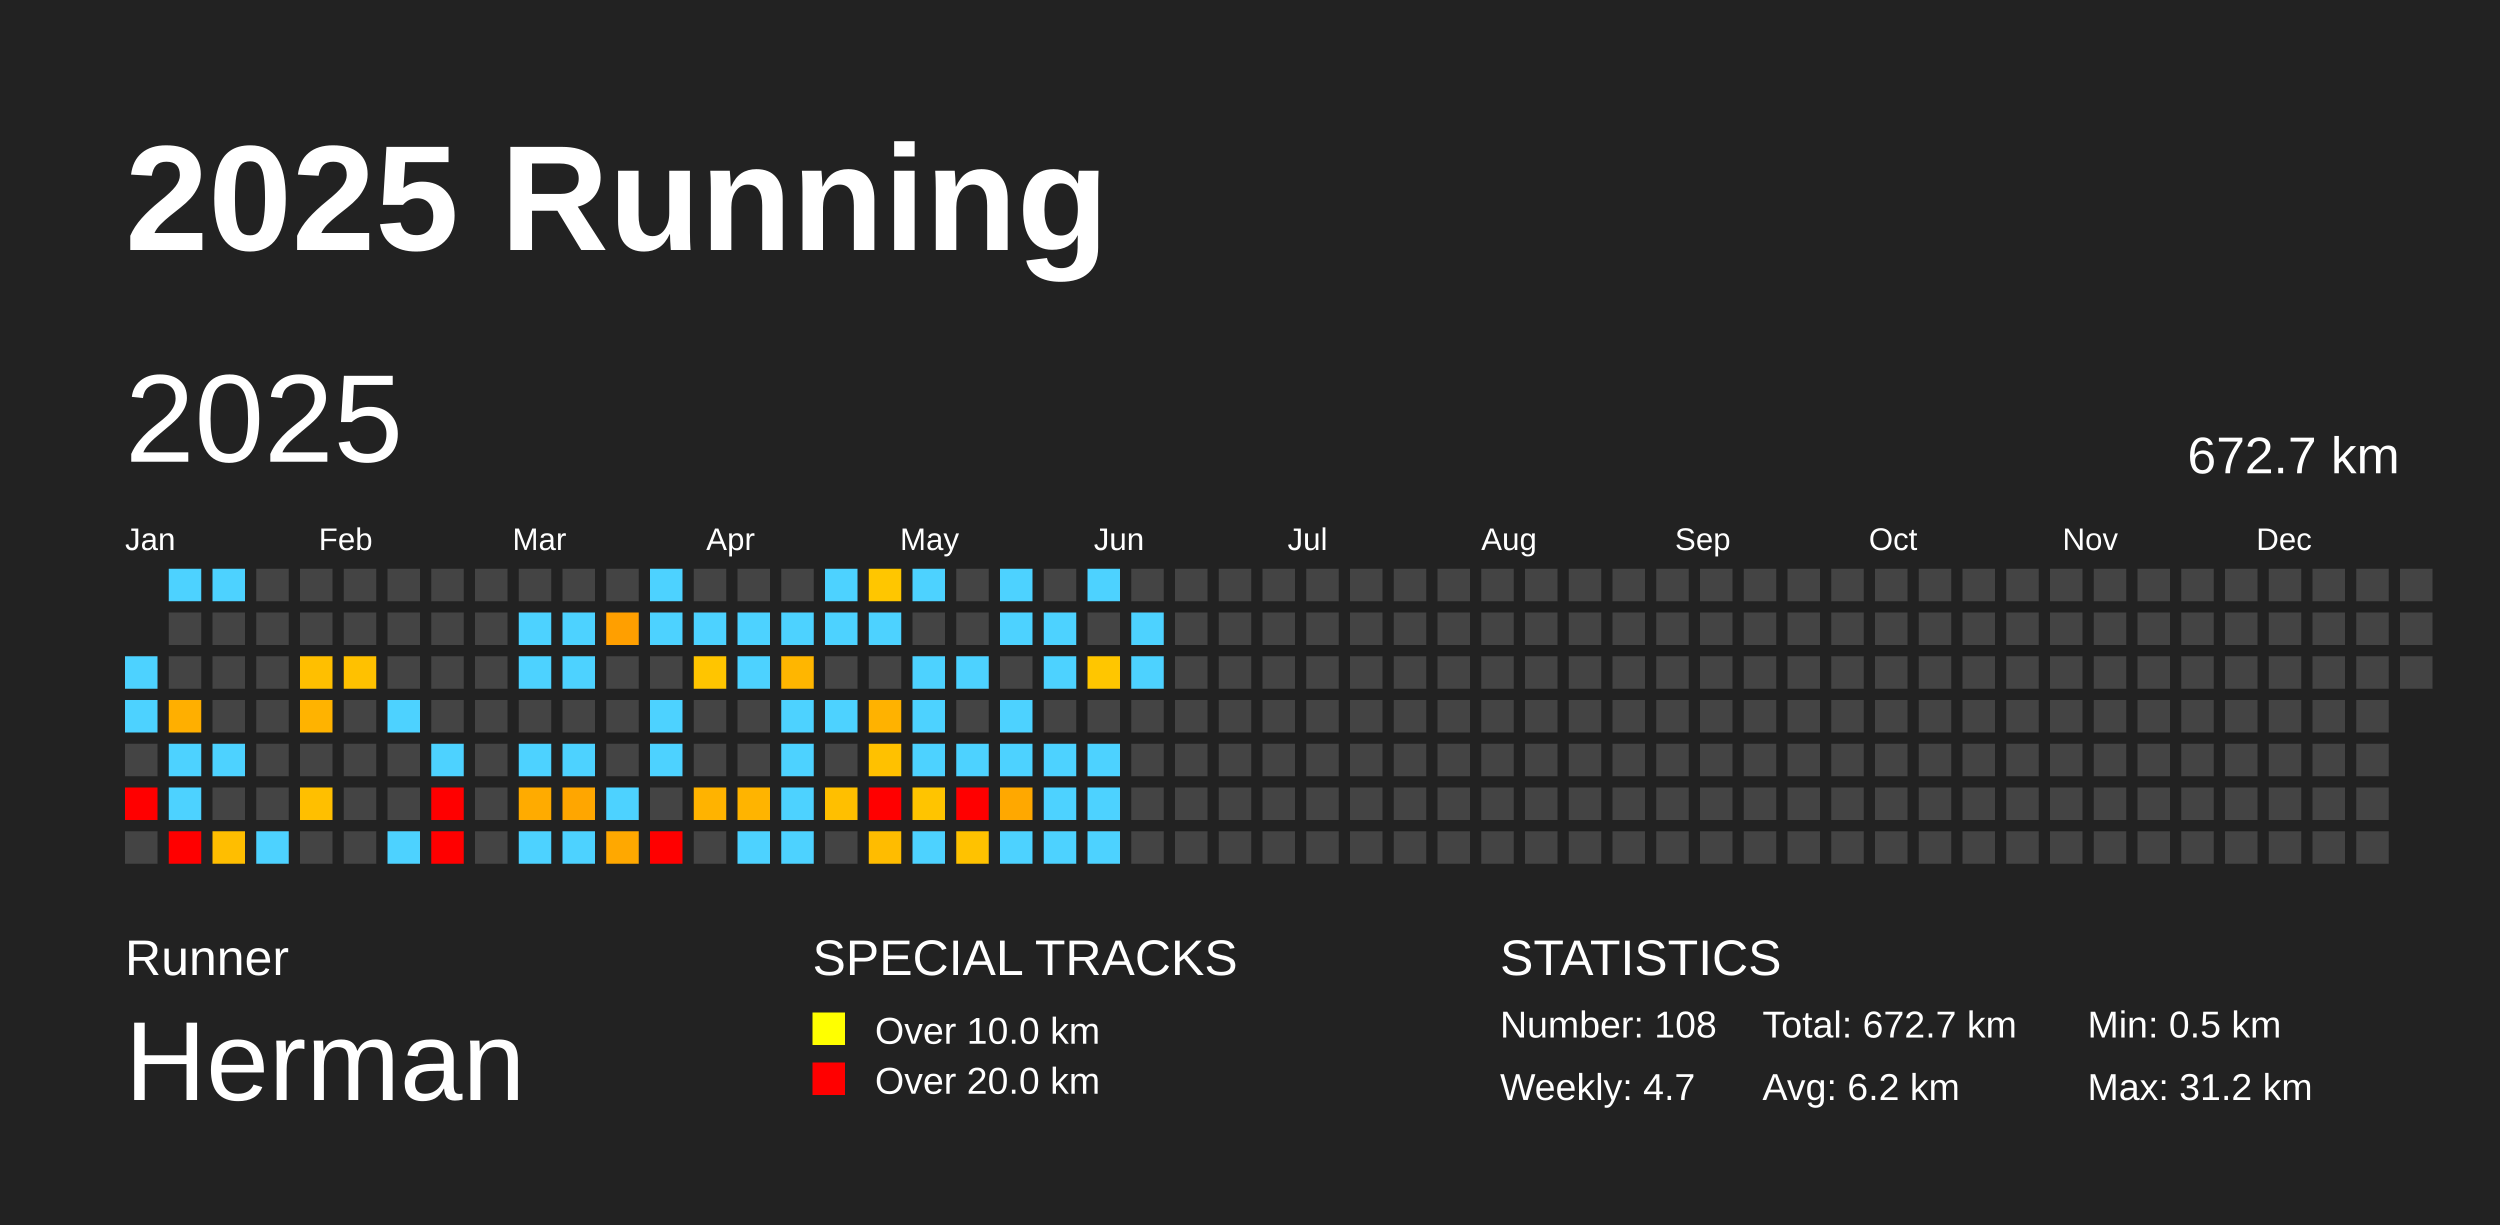
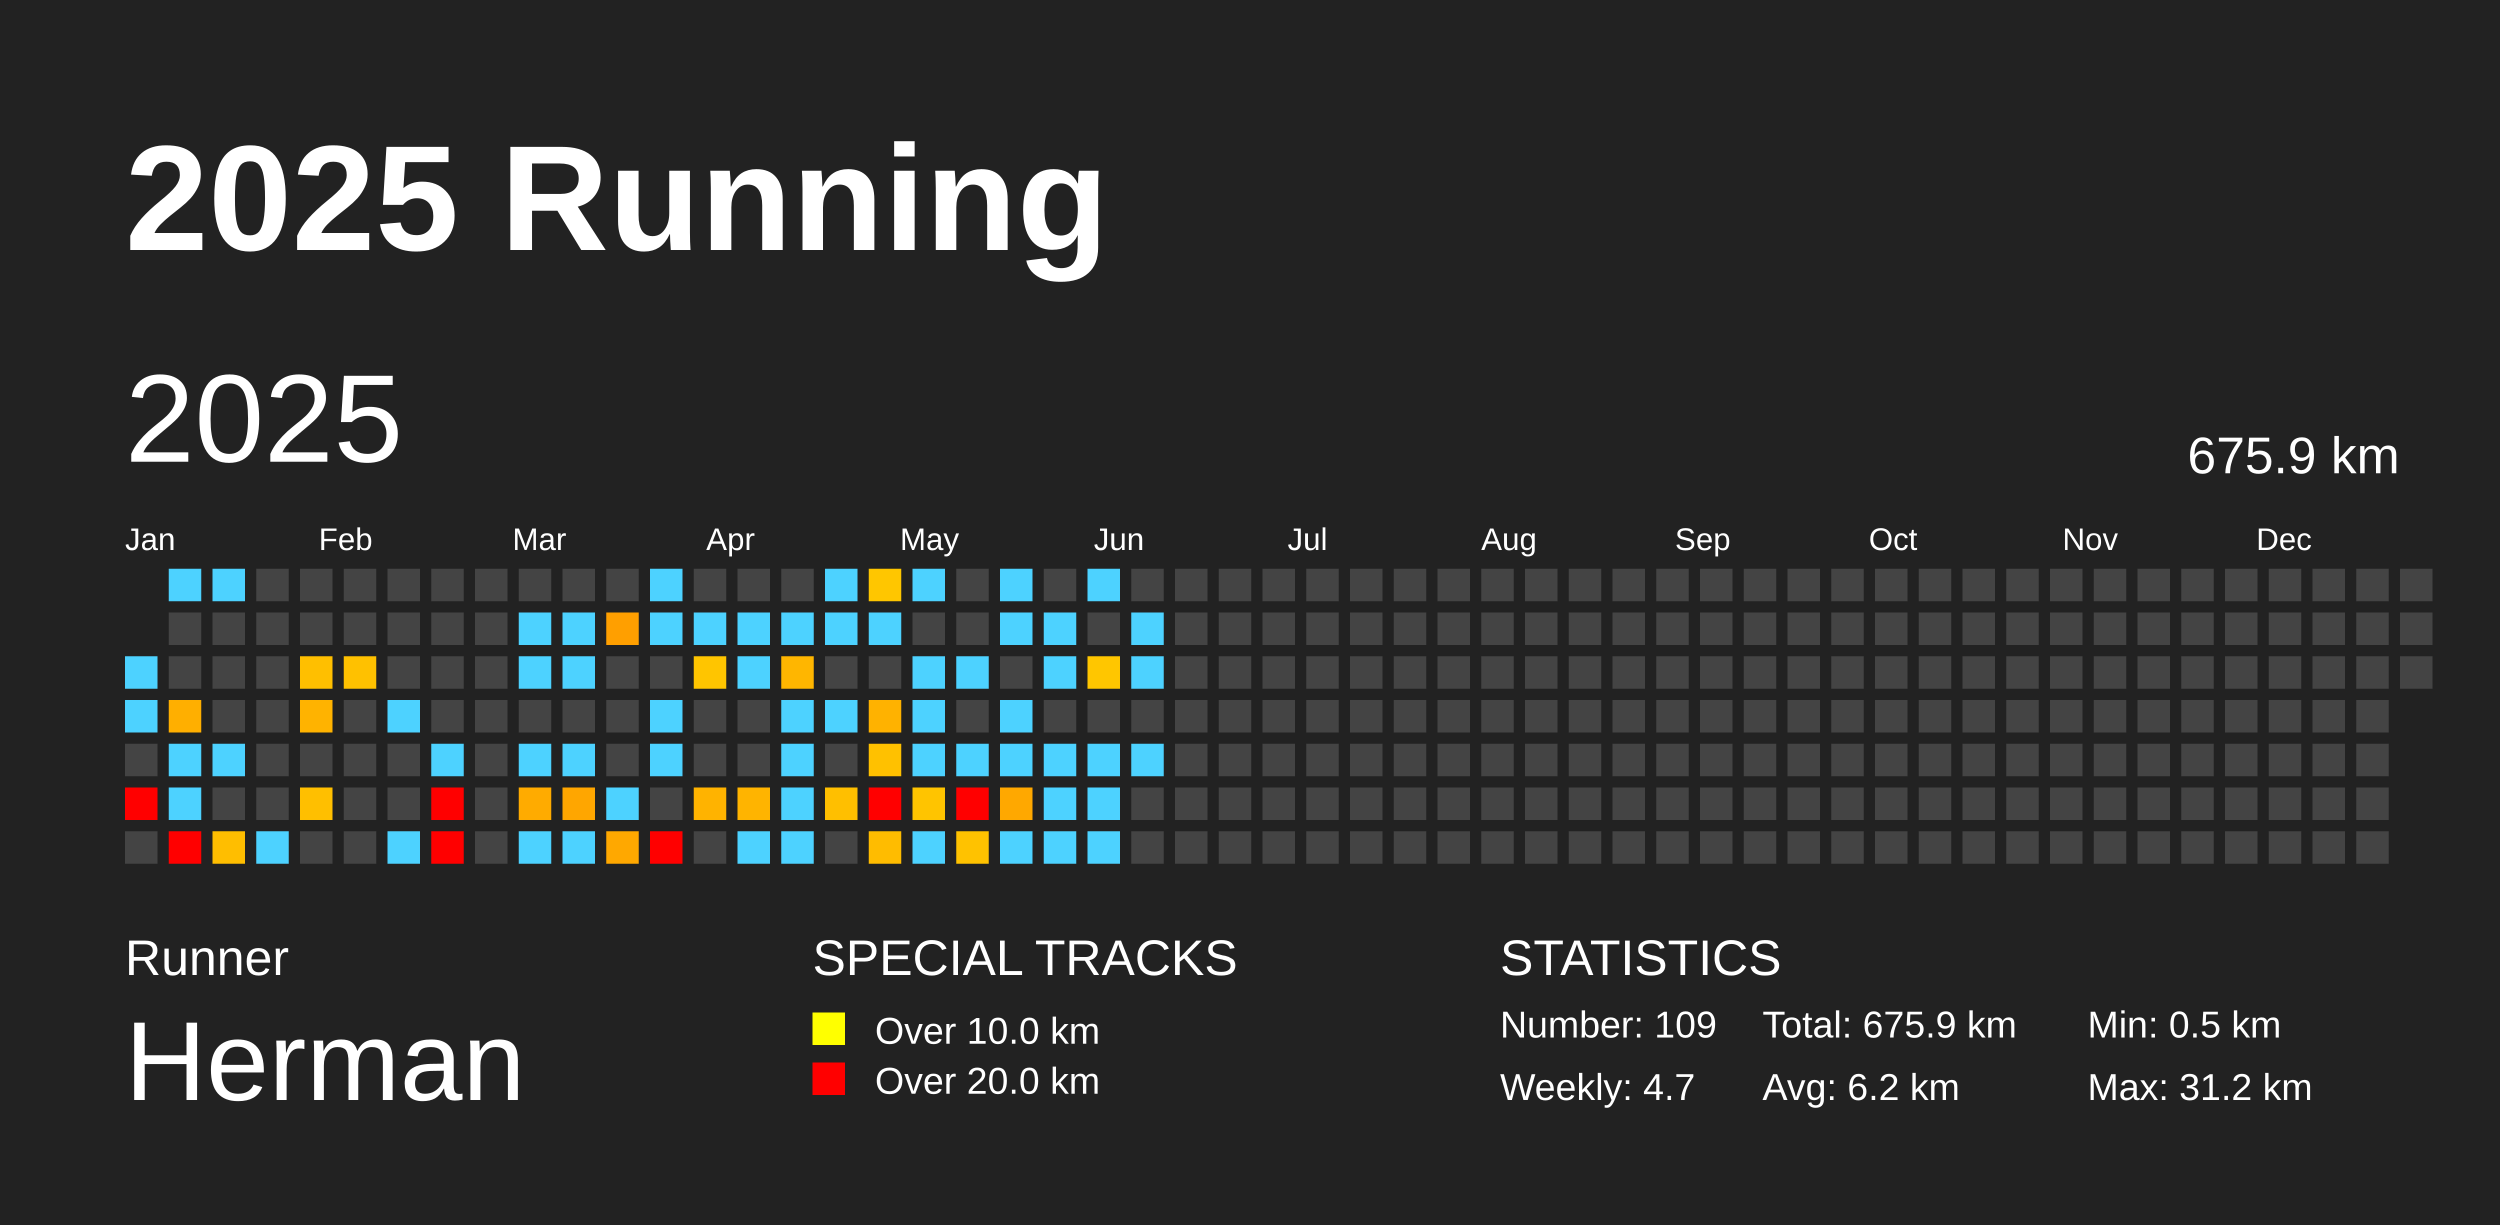
<svg xmlns="http://www.w3.org/2000/svg" baseProfile="full" height="98mm" version="1.1" viewBox="0,0,200,98" width="200mm">
  <defs />
  <rect fill="#222222" height="98" width="200" x="0" y="0" />
  <text fill="#FFFFFF" style="font-size:12px; font-family:Arial; font-weight:bold;" x="10" y="20">2025 Running</text>
  <text fill="#FFFFFF" style="font-size:4px; font-family:Arial" x="10" y="78">Runner</text>
  <text fill="#FFFFFF" style="font-size:9px; font-family:Arial" x="10" y="88">Herman</text>
  <text fill="#FFFFFF" style="font-size:4px; font-family:Arial" x="65" y="78">SPECIAL TRACKS</text>
  <rect fill="yellow" height="2.6" width="2.6" x="65" y="81" />
  <text fill="#FFFFFF" style="font-size:3px; font-family:Arial" x="70" y="83.5">Over 10.0 km</text>
  <rect fill="red" height="2.6" width="2.6" x="65" y="85" />
  <text fill="#FFFFFF" style="font-size:3px; font-family:Arial" x="70" y="87.5">Over 20.0 km</text>
  <text fill="#FFFFFF" style="font-size:4px; font-family:Arial" x="120" y="78">STATISTICS</text>
-   <text fill="#FFFFFF" style="font-size:3px; font-family:Arial" x="120" y="83">Number: 108</text>
+   <text fill="#FFFFFF" style="font-size:3px; font-family:Arial" x="120" y="83">Number: 109</text>
  <text fill="#FFFFFF" style="font-size:3px; font-family:Arial" x="120" y="88">Weekly: 4.7</text>
-   <text fill="#FFFFFF" style="font-size:3px; font-family:Arial" x="141" y="83">Total: 672.7 km</text>
+   <text fill="#FFFFFF" style="font-size:3px; font-family:Arial" x="141" y="83">Total: 675.9 km</text>
  <text fill="#FFFFFF" style="font-size:3px; font-family:Arial" x="141" y="88">Avg: 6.2 km</text>
  <text fill="#FFFFFF" style="font-size:3px; font-family:Arial" x="167" y="83">Min: 0.5 km</text>
  <text fill="#FFFFFF" style="font-size:3px; font-family:Arial" x="167" y="88">Max: 31.2 km</text>
  <text dominant-baseline="hanging" fill="#FFFFFF" style="font-size:10.0px; font-family:Arial;" x="10" y="30">2025</text>
-   <text dominant-baseline="hanging" fill="#FFFFFF" style="font-size:4.125px; font-family:Arial;" x="175" y="35">672.7 km</text>
+   <text dominant-baseline="hanging" fill="#FFFFFF" style="font-size:4.125px; font-family:Arial;" x="175" y="35">675.9 km</text>
  <text fill="#FFFFFF" style="font-size:2.5px; font-family:Arial" x="10.0" y="44">Jan</text>
  <text fill="#FFFFFF" style="font-size:2.5px; font-family:Arial" x="25.5" y="44">Feb</text>
  <text fill="#FFFFFF" style="font-size:2.5px; font-family:Arial" x="41.0" y="44">Mar</text>
  <text fill="#FFFFFF" style="font-size:2.5px; font-family:Arial" x="56.5" y="44">Apr</text>
  <text fill="#FFFFFF" style="font-size:2.5px; font-family:Arial" x="72.0" y="44">May</text>
  <text fill="#FFFFFF" style="font-size:2.5px; font-family:Arial" x="87.5" y="44">Jun</text>
  <text fill="#FFFFFF" style="font-size:2.5px; font-family:Arial" x="103.0" y="44">Jul</text>
  <text fill="#FFFFFF" style="font-size:2.5px; font-family:Arial" x="118.5" y="44">Aug</text>
  <text fill="#FFFFFF" style="font-size:2.5px; font-family:Arial" x="134.0" y="44">Sep</text>
  <text fill="#FFFFFF" style="font-size:2.5px; font-family:Arial" x="149.5" y="44">Oct</text>
  <text fill="#FFFFFF" style="font-size:2.5px; font-family:Arial" x="165.0" y="44">Nov</text>
  <text fill="#FFFFFF" style="font-size:2.5px; font-family:Arial" x="180.5" y="44">Dec</text>
  <rect fill="#4dd2ff" height="2.6" width="2.6" x="10.0" y="52.5" />
  <rect fill="#4dd2ff" height="2.6" width="2.6" x="10.0" y="56.0" />
  <rect fill="#444444" height="2.6" width="2.6" x="10.0" y="59.5" />
  <rect fill="red" height="2.6" width="2.6" x="10.0" y="63.0" />
  <rect fill="#444444" height="2.6" width="2.6" x="10.0" y="66.5" />
  <rect fill="#4dd2ff" height="2.6" width="2.6" x="13.5" y="45.5" />
  <rect fill="#444444" height="2.6" width="2.6" x="13.5" y="49.0" />
  <rect fill="#444444" height="2.6" width="2.6" x="13.5" y="52.5" />
  <rect fill="#ffaf00" height="2.6" width="2.6" x="13.5" y="56.0" />
  <rect fill="#4dd2ff" height="2.6" width="2.6" x="13.5" y="59.5" />
  <rect fill="#4dd2ff" height="2.6" width="2.6" x="13.5" y="63.0" />
  <rect fill="red" height="2.6" width="2.6" x="13.5" y="66.5" />
  <rect fill="#4dd2ff" height="2.6" width="2.6" x="17.0" y="45.5" />
  <rect fill="#444444" height="2.6" width="2.6" x="17.0" y="49.0" />
  <rect fill="#444444" height="2.6" width="2.6" x="17.0" y="52.5" />
  <rect fill="#444444" height="2.6" width="2.6" x="17.0" y="56.0" />
  <rect fill="#4dd2ff" height="2.6" width="2.6" x="17.0" y="59.5" />
  <rect fill="#444444" height="2.6" width="2.6" x="17.0" y="63.0" />
  <rect fill="#ffbe00" height="2.6" width="2.6" x="17.0" y="66.5" />
  <rect fill="#444444" height="2.6" width="2.6" x="20.5" y="45.5" />
  <rect fill="#444444" height="2.6" width="2.6" x="20.5" y="49.0" />
  <rect fill="#444444" height="2.6" width="2.6" x="20.5" y="52.5" />
  <rect fill="#444444" height="2.6" width="2.6" x="20.5" y="56.0" />
  <rect fill="#444444" height="2.6" width="2.6" x="20.5" y="59.5" />
  <rect fill="#444444" height="2.6" width="2.6" x="20.5" y="63.0" />
  <rect fill="#4dd2ff" height="2.6" width="2.6" x="20.5" y="66.5" />
  <rect fill="#444444" height="2.6" width="2.6" x="24.0" y="45.5" />
  <rect fill="#444444" height="2.6" width="2.6" x="24.0" y="49.0" />
  <rect fill="#ffbf00" height="2.6" width="2.6" x="24.0" y="52.5" />
  <rect fill="#ffb300" height="2.6" width="2.6" x="24.0" y="56.0" />
  <rect fill="#444444" height="2.6" width="2.6" x="24.0" y="59.5" />
  <rect fill="#ffbf00" height="2.6" width="2.6" x="24.0" y="63.0" />
  <rect fill="#444444" height="2.6" width="2.6" x="24.0" y="66.5" />
  <rect fill="#444444" height="2.6" width="2.6" x="27.5" y="45.5" />
  <rect fill="#444444" height="2.6" width="2.6" x="27.5" y="49.0" />
  <rect fill="#ffc100" height="2.6" width="2.6" x="27.5" y="52.5" />
  <rect fill="#444444" height="2.6" width="2.6" x="27.5" y="56.0" />
  <rect fill="#444444" height="2.6" width="2.6" x="27.5" y="59.5" />
  <rect fill="#444444" height="2.6" width="2.6" x="27.5" y="63.0" />
  <rect fill="#444444" height="2.6" width="2.6" x="27.5" y="66.5" />
  <rect fill="#444444" height="2.6" width="2.6" x="31.0" y="45.5" />
  <rect fill="#444444" height="2.6" width="2.6" x="31.0" y="49.0" />
  <rect fill="#444444" height="2.6" width="2.6" x="31.0" y="52.5" />
  <rect fill="#4dd2ff" height="2.6" width="2.6" x="31.0" y="56.0" />
  <rect fill="#444444" height="2.6" width="2.6" x="31.0" y="59.5" />
  <rect fill="#444444" height="2.6" width="2.6" x="31.0" y="63.0" />
  <rect fill="#4dd2ff" height="2.6" width="2.6" x="31.0" y="66.5" />
  <rect fill="#444444" height="2.6" width="2.6" x="34.5" y="45.5" />
  <rect fill="#444444" height="2.6" width="2.6" x="34.5" y="49.0" />
  <rect fill="#444444" height="2.6" width="2.6" x="34.5" y="52.5" />
  <rect fill="#444444" height="2.6" width="2.6" x="34.5" y="56.0" />
  <rect fill="#4dd2ff" height="2.6" width="2.6" x="34.5" y="59.5" />
  <rect fill="red" height="2.6" width="2.6" x="34.5" y="63.0" />
  <rect fill="red" height="2.6" width="2.6" x="34.5" y="66.5" />
  <rect fill="#444444" height="2.6" width="2.6" x="38.0" y="45.5" />
  <rect fill="#444444" height="2.6" width="2.6" x="38.0" y="49.0" />
  <rect fill="#444444" height="2.6" width="2.6" x="38.0" y="52.5" />
  <rect fill="#444444" height="2.6" width="2.6" x="38.0" y="56.0" />
  <rect fill="#444444" height="2.6" width="2.6" x="38.0" y="59.5" />
  <rect fill="#444444" height="2.6" width="2.6" x="38.0" y="63.0" />
  <rect fill="#444444" height="2.6" width="2.6" x="38.0" y="66.5" />
  <rect fill="#444444" height="2.6" width="2.6" x="41.5" y="45.5" />
  <rect fill="#4dd2ff" height="2.6" width="2.6" x="41.5" y="49.0" />
  <rect fill="#4dd2ff" height="2.6" width="2.6" x="41.5" y="52.5" />
  <rect fill="#444444" height="2.6" width="2.6" x="41.5" y="56.0" />
  <rect fill="#4dd2ff" height="2.6" width="2.6" x="41.5" y="59.5" />
  <rect fill="#ffab00" height="2.6" width="2.6" x="41.5" y="63.0" />
  <rect fill="#4dd2ff" height="2.6" width="2.6" x="41.5" y="66.5" />
  <rect fill="#444444" height="2.6" width="2.6" x="45.0" y="45.5" />
  <rect fill="#4dd2ff" height="2.6" width="2.6" x="45.0" y="49.0" />
  <rect fill="#4dd2ff" height="2.6" width="2.6" x="45.0" y="52.5" />
  <rect fill="#444444" height="2.6" width="2.6" x="45.0" y="56.0" />
  <rect fill="#4dd2ff" height="2.6" width="2.6" x="45.0" y="59.5" />
  <rect fill="#ffa600" height="2.6" width="2.6" x="45.0" y="63.0" />
  <rect fill="#4dd2ff" height="2.6" width="2.6" x="45.0" y="66.5" />
  <rect fill="#444444" height="2.6" width="2.6" x="48.5" y="45.5" />
  <rect fill="#ff9f00" height="2.6" width="2.6" x="48.5" y="49.0" />
  <rect fill="#444444" height="2.6" width="2.6" x="48.5" y="52.5" />
  <rect fill="#444444" height="2.6" width="2.6" x="48.5" y="56.0" />
  <rect fill="#444444" height="2.6" width="2.6" x="48.5" y="59.5" />
  <rect fill="#4dd2ff" height="2.6" width="2.6" x="48.5" y="63.0" />
  <rect fill="#ffa800" height="2.6" width="2.6" x="48.5" y="66.5" />
  <rect fill="#4dd2ff" height="2.6" width="2.6" x="52.0" y="45.5" />
  <rect fill="#4dd2ff" height="2.6" width="2.6" x="52.0" y="49.0" />
  <rect fill="#444444" height="2.6" width="2.6" x="52.0" y="52.5" />
  <rect fill="#4dd2ff" height="2.6" width="2.6" x="52.0" y="56.0" />
  <rect fill="#4dd2ff" height="2.6" width="2.6" x="52.0" y="59.5" />
  <rect fill="#444444" height="2.6" width="2.6" x="52.0" y="63.0" />
  <rect fill="red" height="2.6" width="2.6" x="52.0" y="66.5" />
  <rect fill="#444444" height="2.6" width="2.6" x="55.5" y="45.5" />
  <rect fill="#4dd2ff" height="2.6" width="2.6" x="55.5" y="49.0" />
  <rect fill="#ffc500" height="2.6" width="2.6" x="55.5" y="52.5" />
  <rect fill="#444444" height="2.6" width="2.6" x="55.5" y="56.0" />
  <rect fill="#444444" height="2.6" width="2.6" x="55.5" y="59.5" />
  <rect fill="#ffb300" height="2.6" width="2.6" x="55.5" y="63.0" />
  <rect fill="#444444" height="2.6" width="2.6" x="55.5" y="66.5" />
  <rect fill="#444444" height="2.6" width="2.6" x="59.0" y="45.5" />
  <rect fill="#4dd2ff" height="2.6" width="2.6" x="59.0" y="49.0" />
  <rect fill="#4dd2ff" height="2.6" width="2.6" x="59.0" y="52.5" />
  <rect fill="#444444" height="2.6" width="2.6" x="59.0" y="56.0" />
  <rect fill="#444444" height="2.6" width="2.6" x="59.0" y="59.5" />
  <rect fill="#ffb400" height="2.6" width="2.6" x="59.0" y="63.0" />
  <rect fill="#4dd2ff" height="2.6" width="2.6" x="59.0" y="66.5" />
  <rect fill="#444444" height="2.6" width="2.6" x="62.5" y="45.5" />
  <rect fill="#4dd2ff" height="2.6" width="2.6" x="62.5" y="49.0" />
  <rect fill="#ffb600" height="2.6" width="2.6" x="62.5" y="52.5" />
  <rect fill="#4dd2ff" height="2.6" width="2.6" x="62.5" y="56.0" />
  <rect fill="#4dd2ff" height="2.6" width="2.6" x="62.5" y="59.5" />
  <rect fill="#4dd2ff" height="2.6" width="2.6" x="62.5" y="63.0" />
  <rect fill="#4dd2ff" height="2.6" width="2.6" x="62.5" y="66.5" />
  <rect fill="#4dd2ff" height="2.6" width="2.6" x="66.0" y="45.5" />
  <rect fill="#4dd2ff" height="2.6" width="2.6" x="66.0" y="49.0" />
  <rect fill="#444444" height="2.6" width="2.6" x="66.0" y="52.5" />
  <rect fill="#4dd2ff" height="2.6" width="2.6" x="66.0" y="56.0" />
  <rect fill="#444444" height="2.6" width="2.6" x="66.0" y="59.5" />
  <rect fill="#ffbf00" height="2.6" width="2.6" x="66.0" y="63.0" />
  <rect fill="#444444" height="2.6" width="2.6" x="66.0" y="66.5" />
  <rect fill="#ffc600" height="2.6" width="2.6" x="69.5" y="45.5" />
  <rect fill="#4dd2ff" height="2.6" width="2.6" x="69.5" y="49.0" />
  <rect fill="#444444" height="2.6" width="2.6" x="69.5" y="52.5" />
  <rect fill="#ffb200" height="2.6" width="2.6" x="69.5" y="56.0" />
  <rect fill="#ffc100" height="2.6" width="2.6" x="69.5" y="59.5" />
  <rect fill="red" height="2.6" width="2.6" x="69.5" y="63.0" />
  <rect fill="#ffbc00" height="2.6" width="2.6" x="69.5" y="66.5" />
  <rect fill="#4dd2ff" height="2.6" width="2.6" x="73.0" y="45.5" />
  <rect fill="#444444" height="2.6" width="2.6" x="73.0" y="49.0" />
  <rect fill="#4dd2ff" height="2.6" width="2.6" x="73.0" y="52.5" />
  <rect fill="#4dd2ff" height="2.6" width="2.6" x="73.0" y="56.0" />
  <rect fill="#4dd2ff" height="2.6" width="2.6" x="73.0" y="59.5" />
  <rect fill="#ffc400" height="2.6" width="2.6" x="73.0" y="63.0" />
  <rect fill="#4dd2ff" height="2.6" width="2.6" x="73.0" y="66.5" />
  <rect fill="#444444" height="2.6" width="2.6" x="76.5" y="45.5" />
  <rect fill="#444444" height="2.6" width="2.6" x="76.5" y="49.0" />
  <rect fill="#4dd2ff" height="2.6" width="2.6" x="76.5" y="52.5" />
  <rect fill="#444444" height="2.6" width="2.6" x="76.5" y="56.0" />
  <rect fill="#4dd2ff" height="2.6" width="2.6" x="76.5" y="59.5" />
  <rect fill="red" height="2.6" width="2.6" x="76.5" y="63.0" />
  <rect fill="#ffc200" height="2.6" width="2.6" x="76.5" y="66.5" />
  <rect fill="#4dd2ff" height="2.6" width="2.6" x="80.0" y="45.5" />
  <rect fill="#4dd2ff" height="2.6" width="2.6" x="80.0" y="49.0" />
  <rect fill="#444444" height="2.6" width="2.6" x="80.0" y="52.5" />
  <rect fill="#4dd2ff" height="2.6" width="2.6" x="80.0" y="56.0" />
  <rect fill="#4dd2ff" height="2.6" width="2.6" x="80.0" y="59.5" />
  <rect fill="#ffa800" height="2.6" width="2.6" x="80.0" y="63.0" />
  <rect fill="#4dd2ff" height="2.6" width="2.6" x="80.0" y="66.5" />
  <rect fill="#444444" height="2.6" width="2.6" x="83.5" y="45.5" />
  <rect fill="#4dd2ff" height="2.6" width="2.6" x="83.5" y="49.0" />
  <rect fill="#4dd2ff" height="2.6" width="2.6" x="83.5" y="52.5" />
  <rect fill="#444444" height="2.6" width="2.6" x="83.5" y="56.0" />
  <rect fill="#4dd2ff" height="2.6" width="2.6" x="83.5" y="59.5" />
  <rect fill="#4dd2ff" height="2.6" width="2.6" x="83.5" y="63.0" />
  <rect fill="#4dd2ff" height="2.6" width="2.6" x="83.5" y="66.5" />
  <rect fill="#4dd2ff" height="2.6" width="2.6" x="87.0" y="45.5" />
  <rect fill="#444444" height="2.6" width="2.6" x="87.0" y="49.0" />
  <rect fill="#ffc600" height="2.6" width="2.6" x="87.0" y="52.5" />
  <rect fill="#444444" height="2.6" width="2.6" x="87.0" y="56.0" />
  <rect fill="#4dd2ff" height="2.6" width="2.6" x="87.0" y="59.5" />
  <rect fill="#4dd2ff" height="2.6" width="2.6" x="87.0" y="63.0" />
  <rect fill="#4dd2ff" height="2.6" width="2.6" x="87.0" y="66.5" />
  <rect fill="#444444" height="2.6" width="2.6" x="90.5" y="45.5" />
  <rect fill="#4dd2ff" height="2.6" width="2.6" x="90.5" y="49.0" />
  <rect fill="#4dd2ff" height="2.6" width="2.6" x="90.5" y="52.5" />
  <rect fill="#444444" height="2.6" width="2.6" x="90.5" y="56.0" />
-   <rect fill="#444444" height="2.6" width="2.6" x="90.5" y="59.5" />
+   <rect fill="#4dd2ff" height="2.6" width="2.6" x="90.5" y="59.5" />
  <rect fill="#444444" height="2.6" width="2.6" x="90.5" y="63.0" />
  <rect fill="#444444" height="2.6" width="2.6" x="90.5" y="66.5" />
  <rect fill="#444444" height="2.6" width="2.6" x="94.0" y="45.5" />
  <rect fill="#444444" height="2.6" width="2.6" x="94.0" y="49.0" />
  <rect fill="#444444" height="2.6" width="2.6" x="94.0" y="52.5" />
  <rect fill="#444444" height="2.6" width="2.6" x="94.0" y="56.0" />
  <rect fill="#444444" height="2.6" width="2.6" x="94.0" y="59.5" />
  <rect fill="#444444" height="2.6" width="2.6" x="94.0" y="63.0" />
  <rect fill="#444444" height="2.6" width="2.6" x="94.0" y="66.5" />
  <rect fill="#444444" height="2.6" width="2.6" x="97.5" y="45.5" />
  <rect fill="#444444" height="2.6" width="2.6" x="97.5" y="49.0" />
  <rect fill="#444444" height="2.6" width="2.6" x="97.5" y="52.5" />
  <rect fill="#444444" height="2.6" width="2.6" x="97.5" y="56.0" />
  <rect fill="#444444" height="2.6" width="2.6" x="97.5" y="59.5" />
  <rect fill="#444444" height="2.6" width="2.6" x="97.5" y="63.0" />
  <rect fill="#444444" height="2.6" width="2.6" x="97.5" y="66.5" />
  <rect fill="#444444" height="2.6" width="2.6" x="101.0" y="45.5" />
  <rect fill="#444444" height="2.6" width="2.6" x="101.0" y="49.0" />
  <rect fill="#444444" height="2.6" width="2.6" x="101.0" y="52.5" />
  <rect fill="#444444" height="2.6" width="2.6" x="101.0" y="56.0" />
  <rect fill="#444444" height="2.6" width="2.6" x="101.0" y="59.5" />
  <rect fill="#444444" height="2.6" width="2.6" x="101.0" y="63.0" />
  <rect fill="#444444" height="2.6" width="2.6" x="101.0" y="66.5" />
  <rect fill="#444444" height="2.6" width="2.6" x="104.5" y="45.5" />
  <rect fill="#444444" height="2.6" width="2.6" x="104.5" y="49.0" />
  <rect fill="#444444" height="2.6" width="2.6" x="104.5" y="52.5" />
  <rect fill="#444444" height="2.6" width="2.6" x="104.5" y="56.0" />
  <rect fill="#444444" height="2.6" width="2.6" x="104.5" y="59.5" />
  <rect fill="#444444" height="2.6" width="2.6" x="104.5" y="63.0" />
  <rect fill="#444444" height="2.6" width="2.6" x="104.5" y="66.5" />
  <rect fill="#444444" height="2.6" width="2.6" x="108.0" y="45.5" />
  <rect fill="#444444" height="2.6" width="2.6" x="108.0" y="49.0" />
  <rect fill="#444444" height="2.6" width="2.6" x="108.0" y="52.5" />
  <rect fill="#444444" height="2.6" width="2.6" x="108.0" y="56.0" />
  <rect fill="#444444" height="2.6" width="2.6" x="108.0" y="59.5" />
  <rect fill="#444444" height="2.6" width="2.6" x="108.0" y="63.0" />
  <rect fill="#444444" height="2.6" width="2.6" x="108.0" y="66.5" />
  <rect fill="#444444" height="2.6" width="2.6" x="111.5" y="45.5" />
  <rect fill="#444444" height="2.6" width="2.6" x="111.5" y="49.0" />
  <rect fill="#444444" height="2.6" width="2.6" x="111.5" y="52.5" />
  <rect fill="#444444" height="2.6" width="2.6" x="111.5" y="56.0" />
  <rect fill="#444444" height="2.6" width="2.6" x="111.5" y="59.5" />
  <rect fill="#444444" height="2.6" width="2.6" x="111.5" y="63.0" />
  <rect fill="#444444" height="2.6" width="2.6" x="111.5" y="66.5" />
  <rect fill="#444444" height="2.6" width="2.6" x="115.0" y="45.5" />
  <rect fill="#444444" height="2.6" width="2.6" x="115.0" y="49.0" />
  <rect fill="#444444" height="2.6" width="2.6" x="115.0" y="52.5" />
  <rect fill="#444444" height="2.6" width="2.6" x="115.0" y="56.0" />
  <rect fill="#444444" height="2.6" width="2.6" x="115.0" y="59.5" />
  <rect fill="#444444" height="2.6" width="2.6" x="115.0" y="63.0" />
  <rect fill="#444444" height="2.6" width="2.6" x="115.0" y="66.5" />
  <rect fill="#444444" height="2.6" width="2.6" x="118.5" y="45.5" />
  <rect fill="#444444" height="2.6" width="2.6" x="118.5" y="49.0" />
  <rect fill="#444444" height="2.6" width="2.6" x="118.5" y="52.5" />
  <rect fill="#444444" height="2.6" width="2.6" x="118.5" y="56.0" />
  <rect fill="#444444" height="2.6" width="2.6" x="118.5" y="59.5" />
  <rect fill="#444444" height="2.6" width="2.6" x="118.5" y="63.0" />
  <rect fill="#444444" height="2.6" width="2.6" x="118.5" y="66.5" />
  <rect fill="#444444" height="2.6" width="2.6" x="122.0" y="45.5" />
  <rect fill="#444444" height="2.6" width="2.6" x="122.0" y="49.0" />
  <rect fill="#444444" height="2.6" width="2.6" x="122.0" y="52.5" />
  <rect fill="#444444" height="2.6" width="2.6" x="122.0" y="56.0" />
  <rect fill="#444444" height="2.6" width="2.6" x="122.0" y="59.5" />
  <rect fill="#444444" height="2.6" width="2.6" x="122.0" y="63.0" />
  <rect fill="#444444" height="2.6" width="2.6" x="122.0" y="66.5" />
  <rect fill="#444444" height="2.6" width="2.6" x="125.5" y="45.5" />
  <rect fill="#444444" height="2.6" width="2.6" x="125.5" y="49.0" />
  <rect fill="#444444" height="2.6" width="2.6" x="125.5" y="52.5" />
  <rect fill="#444444" height="2.6" width="2.6" x="125.5" y="56.0" />
  <rect fill="#444444" height="2.6" width="2.6" x="125.5" y="59.5" />
  <rect fill="#444444" height="2.6" width="2.6" x="125.5" y="63.0" />
  <rect fill="#444444" height="2.6" width="2.6" x="125.5" y="66.5" />
  <rect fill="#444444" height="2.6" width="2.6" x="129.0" y="45.5" />
  <rect fill="#444444" height="2.6" width="2.6" x="129.0" y="49.0" />
  <rect fill="#444444" height="2.6" width="2.6" x="129.0" y="52.5" />
  <rect fill="#444444" height="2.6" width="2.6" x="129.0" y="56.0" />
  <rect fill="#444444" height="2.6" width="2.6" x="129.0" y="59.5" />
  <rect fill="#444444" height="2.6" width="2.6" x="129.0" y="63.0" />
  <rect fill="#444444" height="2.6" width="2.6" x="129.0" y="66.5" />
  <rect fill="#444444" height="2.6" width="2.6" x="132.5" y="45.5" />
  <rect fill="#444444" height="2.6" width="2.6" x="132.5" y="49.0" />
  <rect fill="#444444" height="2.6" width="2.6" x="132.5" y="52.5" />
  <rect fill="#444444" height="2.6" width="2.6" x="132.5" y="56.0" />
  <rect fill="#444444" height="2.6" width="2.6" x="132.5" y="59.5" />
  <rect fill="#444444" height="2.6" width="2.6" x="132.5" y="63.0" />
  <rect fill="#444444" height="2.6" width="2.6" x="132.5" y="66.5" />
  <rect fill="#444444" height="2.6" width="2.6" x="136.0" y="45.5" />
  <rect fill="#444444" height="2.6" width="2.6" x="136.0" y="49.0" />
  <rect fill="#444444" height="2.6" width="2.6" x="136.0" y="52.5" />
  <rect fill="#444444" height="2.6" width="2.6" x="136.0" y="56.0" />
  <rect fill="#444444" height="2.6" width="2.6" x="136.0" y="59.5" />
  <rect fill="#444444" height="2.6" width="2.6" x="136.0" y="63.0" />
  <rect fill="#444444" height="2.6" width="2.6" x="136.0" y="66.5" />
  <rect fill="#444444" height="2.6" width="2.6" x="139.5" y="45.5" />
  <rect fill="#444444" height="2.6" width="2.6" x="139.5" y="49.0" />
  <rect fill="#444444" height="2.6" width="2.6" x="139.5" y="52.5" />
  <rect fill="#444444" height="2.6" width="2.6" x="139.5" y="56.0" />
  <rect fill="#444444" height="2.6" width="2.6" x="139.5" y="59.5" />
  <rect fill="#444444" height="2.6" width="2.6" x="139.5" y="63.0" />
  <rect fill="#444444" height="2.6" width="2.6" x="139.5" y="66.5" />
  <rect fill="#444444" height="2.6" width="2.6" x="143.0" y="45.5" />
  <rect fill="#444444" height="2.6" width="2.6" x="143.0" y="49.0" />
  <rect fill="#444444" height="2.6" width="2.6" x="143.0" y="52.5" />
  <rect fill="#444444" height="2.6" width="2.6" x="143.0" y="56.0" />
  <rect fill="#444444" height="2.6" width="2.6" x="143.0" y="59.5" />
  <rect fill="#444444" height="2.6" width="2.6" x="143.0" y="63.0" />
  <rect fill="#444444" height="2.6" width="2.6" x="143.0" y="66.5" />
  <rect fill="#444444" height="2.6" width="2.6" x="146.5" y="45.5" />
  <rect fill="#444444" height="2.6" width="2.6" x="146.5" y="49.0" />
  <rect fill="#444444" height="2.6" width="2.6" x="146.5" y="52.5" />
  <rect fill="#444444" height="2.6" width="2.6" x="146.5" y="56.0" />
  <rect fill="#444444" height="2.6" width="2.6" x="146.5" y="59.5" />
  <rect fill="#444444" height="2.6" width="2.6" x="146.5" y="63.0" />
  <rect fill="#444444" height="2.6" width="2.6" x="146.5" y="66.5" />
  <rect fill="#444444" height="2.6" width="2.6" x="150.0" y="45.5" />
  <rect fill="#444444" height="2.6" width="2.6" x="150.0" y="49.0" />
  <rect fill="#444444" height="2.6" width="2.6" x="150.0" y="52.5" />
  <rect fill="#444444" height="2.6" width="2.6" x="150.0" y="56.0" />
  <rect fill="#444444" height="2.6" width="2.6" x="150.0" y="59.5" />
  <rect fill="#444444" height="2.6" width="2.6" x="150.0" y="63.0" />
  <rect fill="#444444" height="2.6" width="2.6" x="150.0" y="66.5" />
  <rect fill="#444444" height="2.6" width="2.6" x="153.5" y="45.5" />
  <rect fill="#444444" height="2.6" width="2.6" x="153.5" y="49.0" />
  <rect fill="#444444" height="2.6" width="2.6" x="153.5" y="52.5" />
  <rect fill="#444444" height="2.6" width="2.6" x="153.5" y="56.0" />
  <rect fill="#444444" height="2.6" width="2.6" x="153.5" y="59.5" />
  <rect fill="#444444" height="2.6" width="2.6" x="153.5" y="63.0" />
  <rect fill="#444444" height="2.6" width="2.6" x="153.5" y="66.5" />
  <rect fill="#444444" height="2.6" width="2.6" x="157.0" y="45.5" />
  <rect fill="#444444" height="2.6" width="2.6" x="157.0" y="49.0" />
  <rect fill="#444444" height="2.6" width="2.6" x="157.0" y="52.5" />
  <rect fill="#444444" height="2.6" width="2.6" x="157.0" y="56.0" />
  <rect fill="#444444" height="2.6" width="2.6" x="157.0" y="59.5" />
  <rect fill="#444444" height="2.6" width="2.6" x="157.0" y="63.0" />
  <rect fill="#444444" height="2.6" width="2.6" x="157.0" y="66.5" />
  <rect fill="#444444" height="2.6" width="2.6" x="160.5" y="45.5" />
  <rect fill="#444444" height="2.6" width="2.6" x="160.5" y="49.0" />
  <rect fill="#444444" height="2.6" width="2.6" x="160.5" y="52.5" />
  <rect fill="#444444" height="2.6" width="2.6" x="160.5" y="56.0" />
  <rect fill="#444444" height="2.6" width="2.6" x="160.5" y="59.5" />
  <rect fill="#444444" height="2.6" width="2.6" x="160.5" y="63.0" />
  <rect fill="#444444" height="2.6" width="2.6" x="160.5" y="66.5" />
  <rect fill="#444444" height="2.6" width="2.6" x="164.0" y="45.5" />
  <rect fill="#444444" height="2.6" width="2.6" x="164.0" y="49.0" />
  <rect fill="#444444" height="2.6" width="2.6" x="164.0" y="52.5" />
  <rect fill="#444444" height="2.6" width="2.6" x="164.0" y="56.0" />
  <rect fill="#444444" height="2.6" width="2.6" x="164.0" y="59.5" />
  <rect fill="#444444" height="2.6" width="2.6" x="164.0" y="63.0" />
  <rect fill="#444444" height="2.6" width="2.6" x="164.0" y="66.5" />
  <rect fill="#444444" height="2.6" width="2.6" x="167.5" y="45.5" />
  <rect fill="#444444" height="2.6" width="2.6" x="167.5" y="49.0" />
  <rect fill="#444444" height="2.6" width="2.6" x="167.5" y="52.5" />
  <rect fill="#444444" height="2.6" width="2.6" x="167.5" y="56.0" />
  <rect fill="#444444" height="2.6" width="2.6" x="167.5" y="59.5" />
  <rect fill="#444444" height="2.6" width="2.6" x="167.5" y="63.0" />
  <rect fill="#444444" height="2.6" width="2.6" x="167.5" y="66.5" />
  <rect fill="#444444" height="2.6" width="2.6" x="171.0" y="45.5" />
  <rect fill="#444444" height="2.6" width="2.6" x="171.0" y="49.0" />
  <rect fill="#444444" height="2.6" width="2.6" x="171.0" y="52.5" />
  <rect fill="#444444" height="2.6" width="2.6" x="171.0" y="56.0" />
  <rect fill="#444444" height="2.6" width="2.6" x="171.0" y="59.5" />
  <rect fill="#444444" height="2.6" width="2.6" x="171.0" y="63.0" />
  <rect fill="#444444" height="2.6" width="2.6" x="171.0" y="66.5" />
  <rect fill="#444444" height="2.6" width="2.6" x="174.5" y="45.5" />
  <rect fill="#444444" height="2.6" width="2.6" x="174.5" y="49.0" />
  <rect fill="#444444" height="2.6" width="2.6" x="174.5" y="52.5" />
  <rect fill="#444444" height="2.6" width="2.6" x="174.5" y="56.0" />
  <rect fill="#444444" height="2.6" width="2.6" x="174.5" y="59.5" />
  <rect fill="#444444" height="2.6" width="2.6" x="174.5" y="63.0" />
  <rect fill="#444444" height="2.6" width="2.6" x="174.5" y="66.5" />
  <rect fill="#444444" height="2.6" width="2.6" x="178.0" y="45.5" />
  <rect fill="#444444" height="2.6" width="2.6" x="178.0" y="49.0" />
  <rect fill="#444444" height="2.6" width="2.6" x="178.0" y="52.5" />
  <rect fill="#444444" height="2.6" width="2.6" x="178.0" y="56.0" />
  <rect fill="#444444" height="2.6" width="2.6" x="178.0" y="59.5" />
  <rect fill="#444444" height="2.6" width="2.6" x="178.0" y="63.0" />
  <rect fill="#444444" height="2.6" width="2.6" x="178.0" y="66.5" />
  <rect fill="#444444" height="2.6" width="2.6" x="181.5" y="45.5" />
  <rect fill="#444444" height="2.6" width="2.6" x="181.5" y="49.0" />
  <rect fill="#444444" height="2.6" width="2.6" x="181.5" y="52.5" />
  <rect fill="#444444" height="2.6" width="2.6" x="181.5" y="56.0" />
  <rect fill="#444444" height="2.6" width="2.6" x="181.5" y="59.5" />
  <rect fill="#444444" height="2.6" width="2.6" x="181.5" y="63.0" />
  <rect fill="#444444" height="2.6" width="2.6" x="181.5" y="66.5" />
  <rect fill="#444444" height="2.6" width="2.6" x="185.0" y="45.5" />
  <rect fill="#444444" height="2.6" width="2.6" x="185.0" y="49.0" />
  <rect fill="#444444" height="2.6" width="2.6" x="185.0" y="52.5" />
  <rect fill="#444444" height="2.6" width="2.6" x="185.0" y="56.0" />
  <rect fill="#444444" height="2.6" width="2.6" x="185.0" y="59.5" />
  <rect fill="#444444" height="2.6" width="2.6" x="185.0" y="63.0" />
  <rect fill="#444444" height="2.6" width="2.6" x="185.0" y="66.5" />
  <rect fill="#444444" height="2.6" width="2.6" x="188.5" y="45.5" />
  <rect fill="#444444" height="2.6" width="2.6" x="188.5" y="49.0" />
  <rect fill="#444444" height="2.6" width="2.6" x="188.5" y="52.5" />
  <rect fill="#444444" height="2.6" width="2.6" x="188.5" y="56.0" />
  <rect fill="#444444" height="2.6" width="2.6" x="188.5" y="59.5" />
  <rect fill="#444444" height="2.6" width="2.6" x="188.5" y="63.0" />
  <rect fill="#444444" height="2.6" width="2.6" x="188.5" y="66.5" />
  <rect fill="#444444" height="2.6" width="2.6" x="192.0" y="45.5" />
  <rect fill="#444444" height="2.6" width="2.6" x="192.0" y="49.0" />
  <rect fill="#444444" height="2.6" width="2.6" x="192.0" y="52.5" />
</svg>
